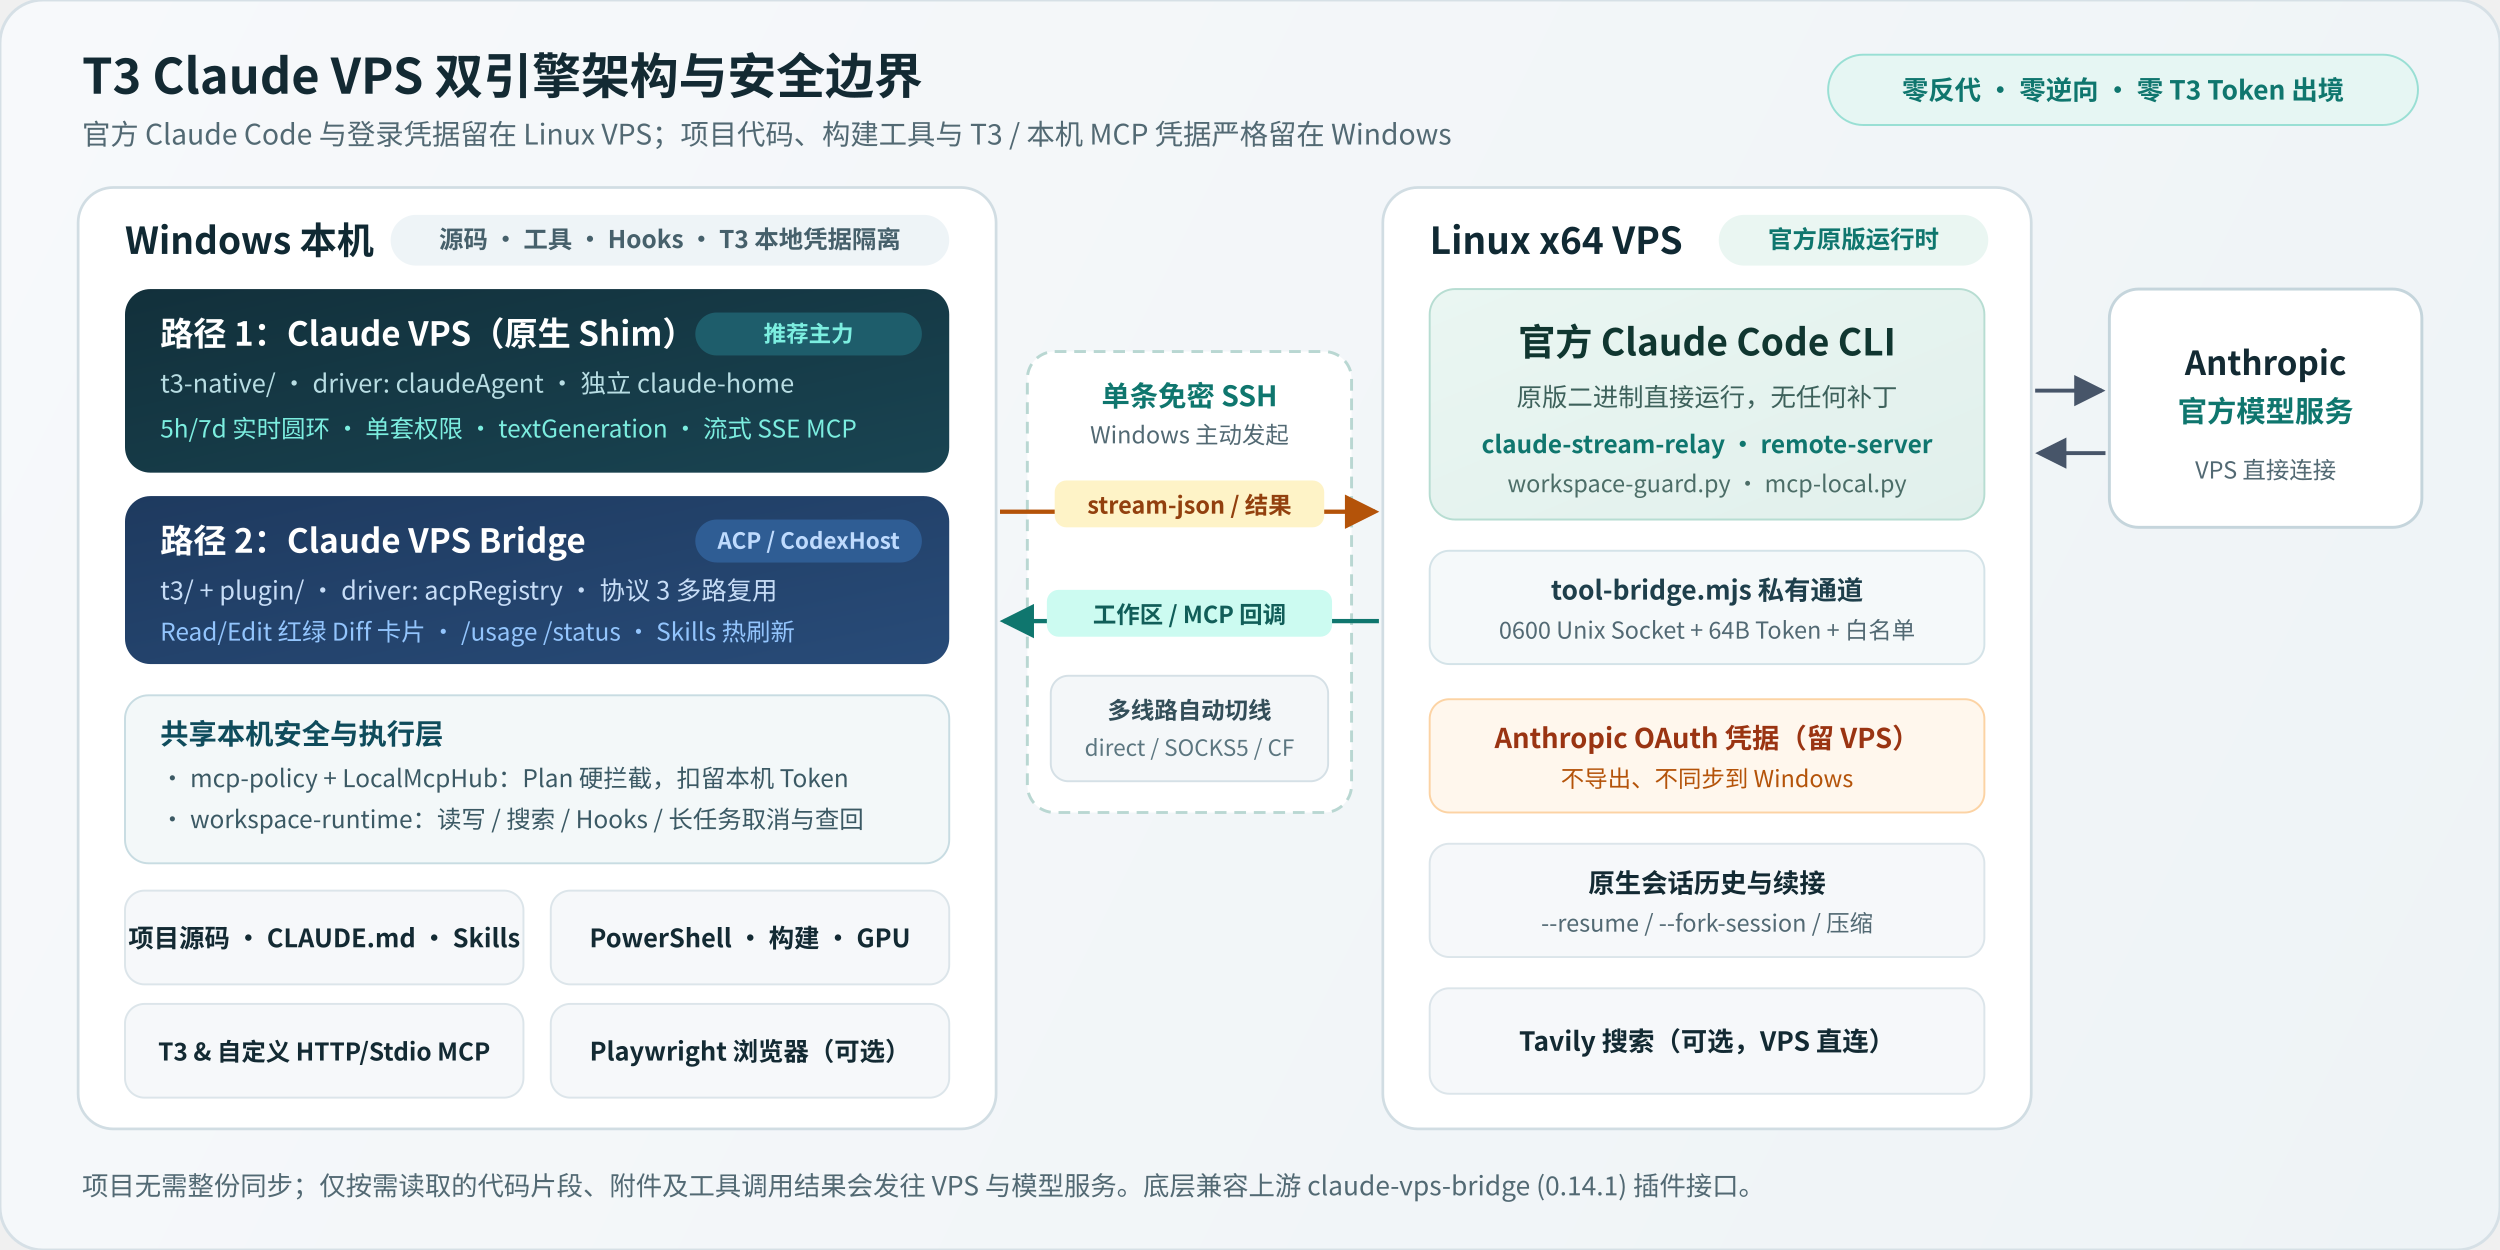
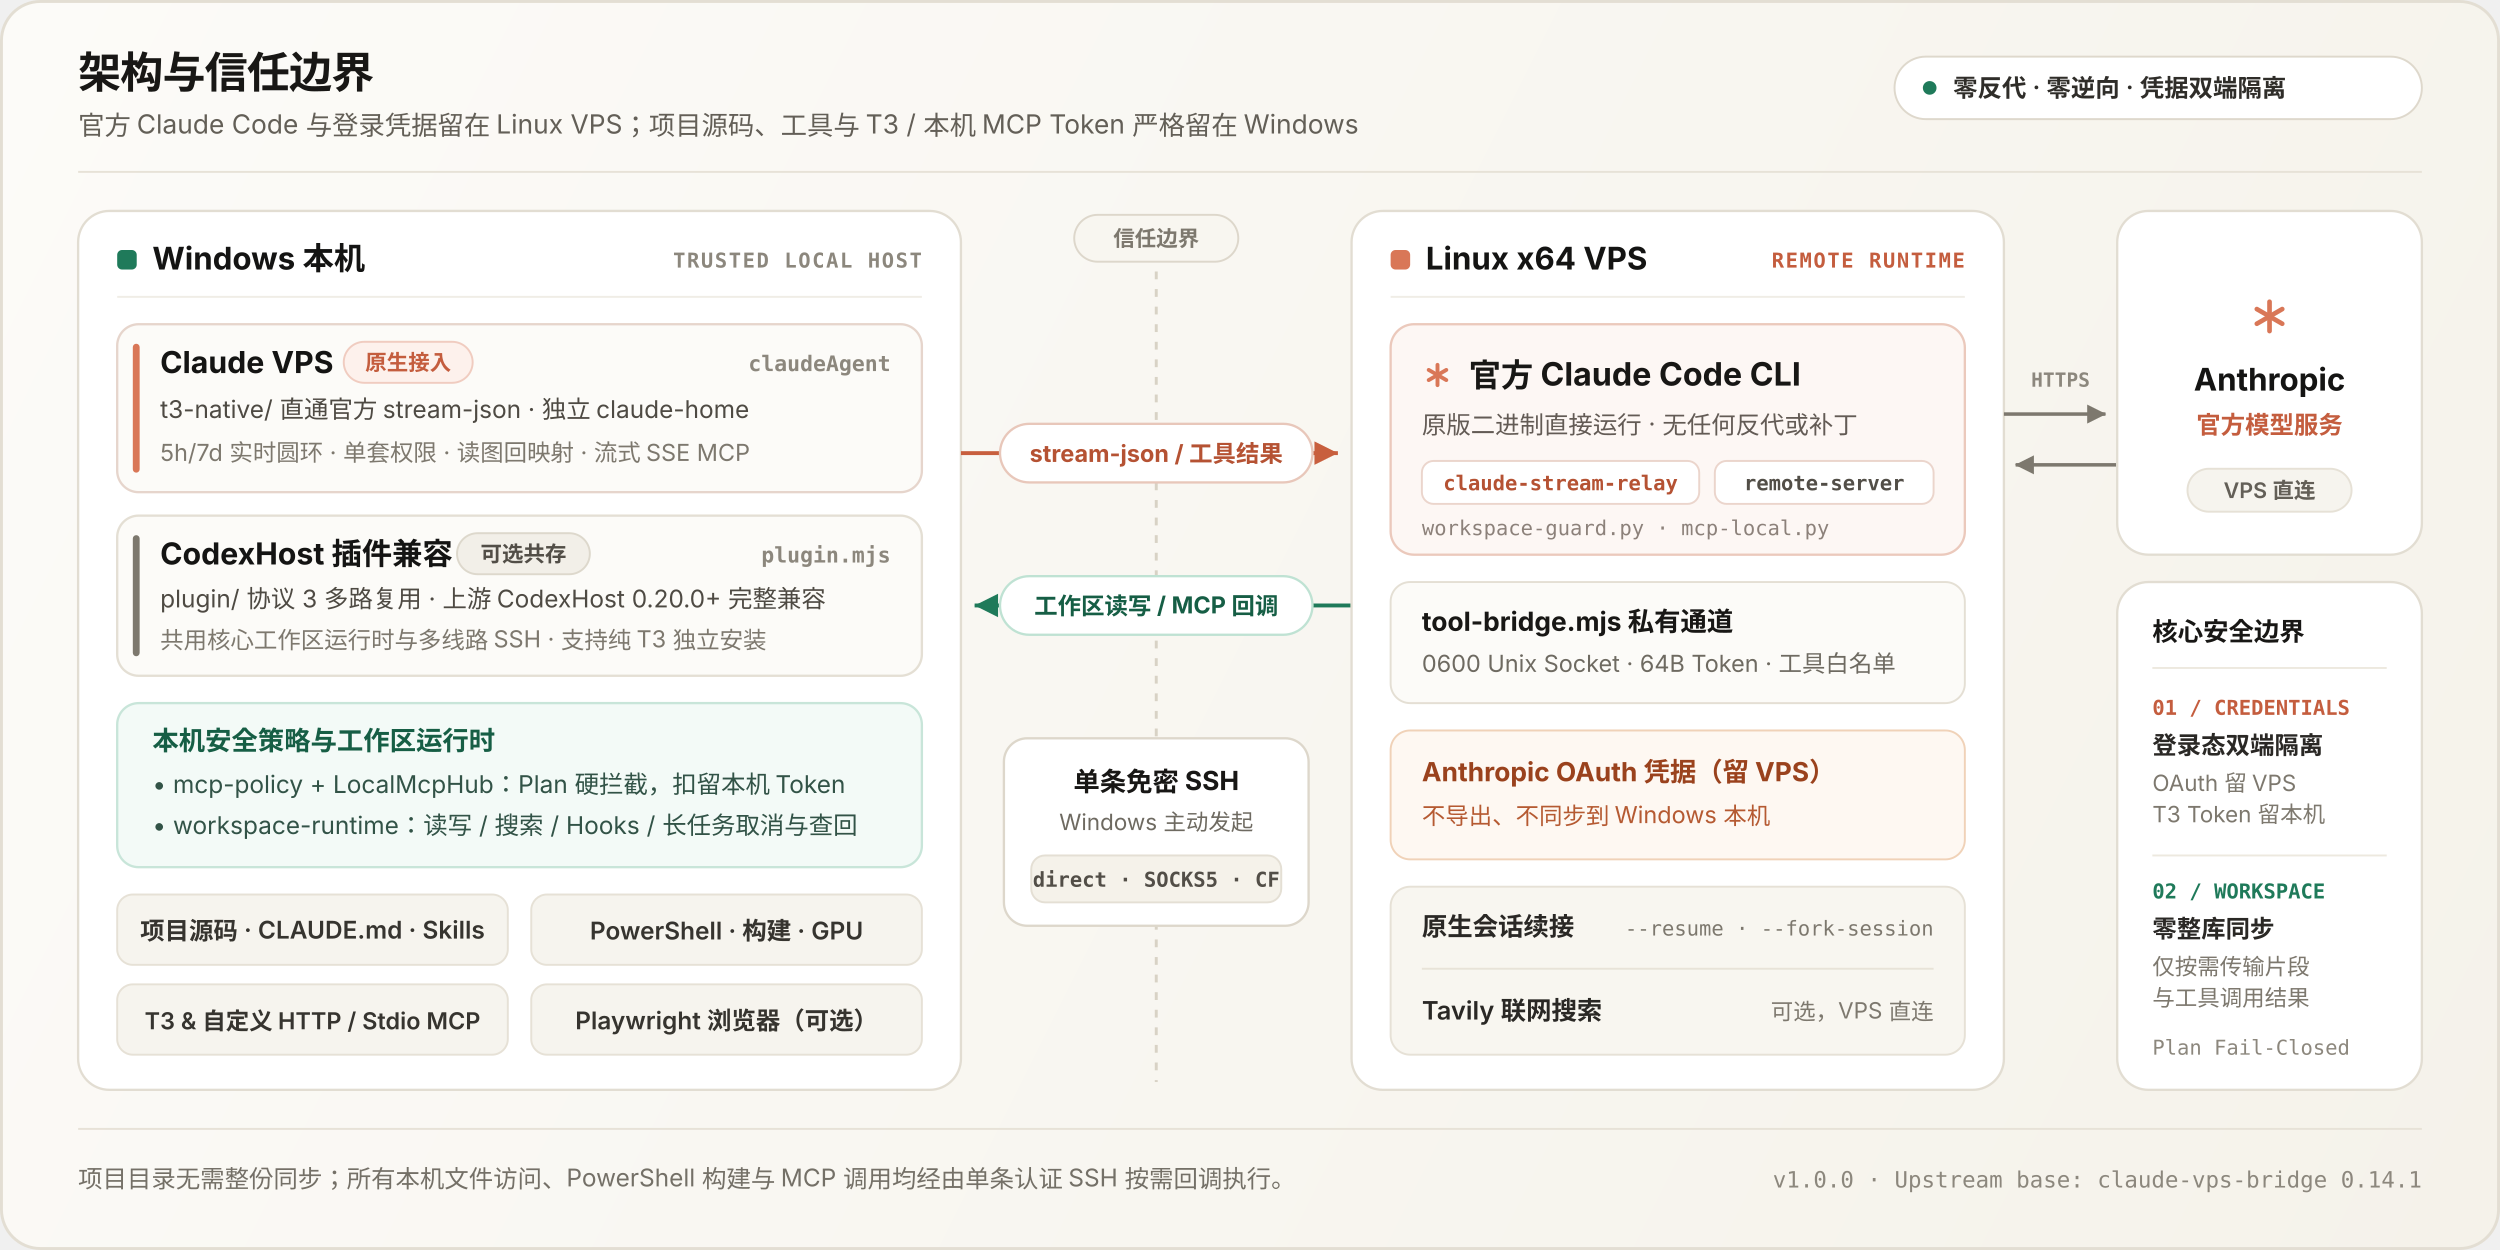
- <svg xmlns="http://www.w3.org/2000/svg" width="1280" height="640" viewBox="0 0 1280 640" role="img" aria-labelledby="title desc">
+ <svg xmlns="http://www.w3.org/2000/svg" width="1280" height="640" viewBox="0 0 1280 640" fill="none" role="img" aria-labelledby="title desc">
  <defs>
-     <linearGradient id="bg" x1="0" y1="0" x2="1280" y2="640" gradientUnits="userSpaceOnUse">
-       <stop offset="0%" stop-color="#F7F9FB" />
-       <stop offset="100%" stop-color="#EEF3F6" />
+     <linearGradient id="archBgL" x1="0" y1="0" x2="1280" y2="640" gradientUnits="userSpaceOnUse">
+       <stop offset="0%" stop-color="#FCFBF8" />
+       <stop offset="100%" stop-color="#F5F2EA" />
    </linearGradient>
-     <linearGradient id="nativeGrad" x1="0" y1="0" x2="1" y2="1">
-       <stop offset="0%" stop-color="#12303B" />
-       <stop offset="100%" stop-color="#194452" />
-     </linearGradient>
-     <linearGradient id="acpGrad" x1="0" y1="0" x2="1" y2="1">
-       <stop offset="0%" stop-color="#1E3A5F" />
-       <stop offset="100%" stop-color="#284B78" />
-     </linearGradient>
-     <linearGradient id="vpsGrad" x1="0" y1="0" x2="1" y2="1">
-       <stop offset="0%" stop-color="#EAF6F2" />
-       <stop offset="100%" stop-color="#E1F0EC" />
-     </linearGradient>
-     <marker id="arrowTeal" markerWidth="8" markerHeight="8" refX="7" refY="4" orient="auto">
-       <path d="M0 0 8 4 0 8Z" fill="#0F766E" />
+     <marker id="mTerraL" markerWidth="8" markerHeight="8" refX="7" refY="4" orient="auto">
+       <path d="M1 1L7 4L1 7Z" fill="#C85F3E" />
    </marker>
-     <marker id="arrowAmber" markerWidth="8" markerHeight="8" refX="7" refY="4" orient="auto">
-       <path d="M0 0 8 4 0 8Z" fill="#B45309" />
+     <marker id="mSageL" markerWidth="8" markerHeight="8" refX="7" refY="4" orient="auto">
+       <path d="M1 1L7 4L1 7Z" fill="#1F7A5A" />
    </marker>
-     <marker id="arrowSlate" markerWidth="8" markerHeight="8" refX="7" refY="4" orient="auto">
-       <path d="M0 0 8 4 0 8Z" fill="#475569" />
+     <marker id="mStoneL" markerWidth="7" markerHeight="7" refX="6" refY="3.5" orient="auto">
+       <path d="M0.8 0.8L6.2 3.5L0.8 6.2Z" fill="#7D786E" />
    </marker>
  </defs>
-   <rect width="1280" height="640" rx="22" fill="url(#bg)" stroke="#D6E0E6" stroke-width="1.5" />
-   <g font-family="Segoe UI, Microsoft YaHei, PingFang SC, Noto Sans CJK SC, sans-serif" fill="#132A33">
-     <text x="42" y="48" font-size="25" font-weight="800">T3 Claude VPS 双引擎架构与安全边界</text>
-     <text x="42" y="74" font-size="14.5" fill="#526973">官方 Claude Code 与登录凭据留在 Linux VPS；项目代码、构建工具与 T3 / 本机 MCP 凭据严格留在 Windows</text>
-     <rect x="936" y="28" width="302" height="36" rx="18" fill="#E6F6F3" stroke="#99DFD4" />
-     <text x="1087" y="51" text-anchor="middle" font-size="13.5" font-weight="700" fill="#0F766E">零反代 · 零逆向 · 零 T3 Token 出境</text>
-     <rect x="40" y="96" width="470" height="482" rx="18" fill="#FFFFFF" stroke="#D1DDE3" stroke-width="1.4" />
-     <text x="64" y="130" font-size="19" font-weight="800" fill="#102933">Windows 本机</text>
-     <rect x="200" y="110" width="286" height="26" rx="13" fill="#EEF4F7" />
-     <text x="343" y="127" text-anchor="middle" font-size="12.5" font-weight="600" fill="#46606B">源码 · 工具 · Hooks · T3 本地凭据隔离</text>
-     <rect x="64" y="148" width="422" height="94" rx="13" fill="url(#nativeGrad)" />
-     <rect x="356" y="160" width="116" height="22" rx="11" fill="#1E5D6B" />
-     <text x="414" y="175" text-anchor="middle" font-size="11.5" font-weight="700" fill="#7CEEE0">推荐主力</text>
-     <text x="82" y="177" font-size="17" font-weight="700" fill="#FFFFFF">路径 1：Claude VPS（原生 Shim）</text>
-     <text x="82" y="201" font-size="13" fill="#B8DDE3">t3-native/ · driver: claudeAgent · 独立 claude-home</text>
-     <text x="82" y="224" font-size="12.5" fill="#7CEEE0">5h/7d 实时圆环 · 单套权限 · textGeneration · 流式 SSE MCP</text>
-     <rect x="64" y="254" width="422" height="86" rx="13" fill="url(#acpGrad)" />
-     <rect x="356" y="266" width="116" height="22" rx="11" fill="#2F5D94" />
-     <text x="414" y="281" text-anchor="middle" font-size="11.5" font-weight="700" fill="#BFDBFE">ACP / CodexHost</text>
-     <text x="82" y="283" font-size="17" font-weight="700" fill="#FFFFFF">路径 2：Claude VPS Bridge</text>
-     <text x="82" y="307" font-size="13" fill="#C7DDF7">t3/ + plugin/ · driver: acpRegistry · 协议 3 多路复用</text>
-     <text x="82" y="328" font-size="12.5" fill="#93C5FD">Read/Edit 红绿 Diff 卡片 · /usage /status · Skills 热刷新</text>
-     <rect x="64" y="356" width="422" height="86" rx="12" fill="#F3F8F9" stroke="#C8DCE2" />
-     <text x="82" y="381" font-size="14.5" font-weight="700" fill="#0F4C5C">共享本机安全与执行层</text>
-     <text x="82" y="403" font-size="12.5" fill="#3B5964">• mcp-policy + LocalMcpHub：Plan 硬拦截，扣留本机 Token</text>
-     <text x="82" y="424" font-size="12.5" fill="#3B5964">• workspace-runtime：读写 / 搜索 / Hooks / 长任务取消与查回</text>
-     <rect x="64" y="456" width="204" height="48" rx="10" fill="#F6F8FA" stroke="#DCE5EA" />
-     <text x="166" y="485" text-anchor="middle" font-size="13" font-weight="600">项目源码 · CLAUDE.md · Skills</text>
-     <rect x="282" y="456" width="204" height="48" rx="10" fill="#F6F8FA" stroke="#DCE5EA" />
-     <text x="384" y="485" text-anchor="middle" font-size="13" font-weight="600">PowerShell · 构建 · GPU</text>
-     <rect x="64" y="514" width="204" height="48" rx="10" fill="#F6F8FA" stroke="#DCE5EA" />
-     <text x="166" y="543" text-anchor="middle" font-size="12.5" font-weight="600">T3 &amp; 自定义 HTTP/Stdio MCP</text>
-     <rect x="282" y="514" width="204" height="48" rx="10" fill="#F6F8FA" stroke="#DCE5EA" />
-     <text x="384" y="543" text-anchor="middle" font-size="13" font-weight="600">Playwright 浏览器（可选）</text>
-     <rect x="526" y="180" width="166" height="236" rx="14" fill="#FFFFFF" stroke="#B9D7D2" stroke-dasharray="6 4" stroke-width="1.5" />
-     <text x="609" y="208" text-anchor="middle" font-size="14.5" font-weight="800" fill="#0F766E">单条免密 SSH</text>
-     <text x="609" y="227" text-anchor="middle" font-size="12" fill="#526973">Windows 主动发起</text>
-     <path d="M512 262H704" fill="none" stroke="#B45309" stroke-width="2.2" marker-end="url(#arrowAmber)" />
-     <rect x="540" y="246" width="138" height="24" rx="6" fill="#FEF3C7" />
-     <text x="609" y="263" text-anchor="middle" font-size="12" font-weight="700" fill="#92400E">stream-json / 结果</text>
-     <path d="M706 318H514" fill="none" stroke="#0F766E" stroke-width="2.2" marker-end="url(#arrowTeal)" />
-     <rect x="536" y="302" width="146" height="24" rx="6" fill="#CCFBF1" />
-     <text x="609" y="319" text-anchor="middle" font-size="12" font-weight="700" fill="#115E59">工作区 / MCP 回调</text>
-     <rect x="538" y="346" width="142" height="54" rx="9" fill="#F4F7F9" stroke="#D5E0E6" />
-     <text x="609" y="368" text-anchor="middle" font-size="12" font-weight="700" fill="#334E59">多线路自动切线</text>
-     <text x="609" y="387" text-anchor="middle" font-size="11.5" fill="#5C7680">direct / SOCKS5 / CF</text>
-     <rect x="708" y="96" width="332" height="482" rx="18" fill="#FFFFFF" stroke="#D1DDE3" stroke-width="1.4" />
-     <text x="732" y="130" font-size="19" font-weight="800" fill="#102933">Linux x64 VPS</text>
-     <rect x="880" y="110" width="138" height="26" rx="13" fill="#EAF6F2" />
-     <text x="949" y="127" text-anchor="middle" font-size="12.5" font-weight="600" fill="#0F766E">官方原版运行时</text>
-     <rect x="732" y="148" width="284" height="118" rx="13" fill="url(#vpsGrad)" stroke="#B7DDD2" />
-     <text x="874" y="182" text-anchor="middle" font-size="19" font-weight="800" fill="#103630">官方 Claude Code CLI</text>
-     <text x="874" y="208" text-anchor="middle" font-size="13" fill="#3D615B">原版二进制直接运行，无任何补丁</text>
-     <text x="874" y="232" text-anchor="middle" font-size="12.5" font-weight="600" fill="#0F766E">claude-stream-relay · remote-server</text>
-     <text x="874" y="252" text-anchor="middle" font-size="12" fill="#4C6D67">workspace-guard.py · mcp-local.py</text>
-     <rect x="732" y="282" width="284" height="58" rx="10" fill="#F5F9FA" stroke="#D4E3E8" />
-     <text x="874" y="307" text-anchor="middle" font-size="13.5" font-weight="700" fill="#1E3F4B">tool-bridge.mjs 私有通道</text>
-     <text x="874" y="327" text-anchor="middle" font-size="12" fill="#526973">0600 Unix Socket + 64B Token + 白名单</text>
-     <rect x="732" y="358" width="284" height="58" rx="10" fill="#FFF7ED" stroke="#FCD3A4" />
-     <text x="874" y="383" text-anchor="middle" font-size="14" font-weight="700" fill="#9A3412">Anthropic OAuth 凭据（留 VPS）</text>
-     <text x="874" y="403" text-anchor="middle" font-size="12" fill="#B45309">不导出、不同步到 Windows</text>
-     <rect x="732" y="432" width="284" height="58" rx="10" fill="#F6F8FA" stroke="#DCE5EA" />
-     <text x="874" y="457" text-anchor="middle" font-size="13.5" font-weight="600">原生会话历史与续接</text>
-     <text x="874" y="477" text-anchor="middle" font-size="12" fill="#526973">--resume / --fork-session / 压缩</text>
-     <rect x="732" y="506" width="284" height="54" rx="10" fill="#F6F8FA" stroke="#DCE5EA" />
-     <text x="874" y="538" text-anchor="middle" font-size="13.5" font-weight="600">Tavily 搜索（可选，VPS 直连）</text>
-     <path d="M1042 200H1076" fill="none" stroke="#475569" stroke-width="2" marker-end="url(#arrowSlate)" />
-     <path d="M1078 232H1044" fill="none" stroke="#475569" stroke-width="2" marker-end="url(#arrowSlate)" />
-     <rect x="1080" y="148" width="160" height="122" rx="15" fill="#FFFFFF" stroke="#C5D5DC" stroke-width="1.5" />
-     <text x="1160" y="192" text-anchor="middle" font-size="17" font-weight="800" fill="#132A33">Anthropic</text>
-     <text x="1160" y="216" text-anchor="middle" font-size="15" font-weight="700" fill="#0F766E">官方模型服务</text>
-     <text x="1160" y="245" text-anchor="middle" font-size="12" fill="#526973">VPS 直接连接</text>
-     <text x="42" y="612" font-size="13.5" fill="#526973">项目无需整份同步；仅按需读取的代码片段、附件及工具调用结果会发往 VPS 与模型服务。底层兼容上游 claude-vps-bridge (0.14.1) 插件接口。</text>
+   <rect x="0.75" y="0.75" width="1278.5" height="638.5" rx="20" fill="url(#archBgL)" stroke="#E3DED3" stroke-width="1.5" />
+   <g font-family="-apple-system, BlinkMacSystemFont, 'Segoe UI', 'PingFang SC', 'Hiragino Sans GB', 'Microsoft YaHei', sans-serif" fill="#181715">
+     <text x="40" y="45" font-size="22" font-weight="750" letter-spacing="-0.4">架构与信任边界</text>
+     <text x="40" y="69" font-size="13.5" fill="#635F57">官方 Claude Code 与登录凭据留在 Linux VPS；项目源码、工具与 T3 / 本机 MCP Token 严格留在 Windows</text>
+     <rect x="970" y="29" width="270" height="32" rx="16" fill="#FFFFFF" stroke="#DED8CC" />
+     <circle cx="988" cy="45" r="3.5" fill="#1F7A5A" />
+     <text x="1000" y="49.5" font-size="12.5" font-weight="600" fill="#2F2D29">零反代 · 零逆向 · 凭据双端隔离</text>
+     <line x1="40" y1="88" x2="1240" y2="88" stroke="#E7E2D7" stroke-width="1" />
+     <rect x="40" y="108" width="452" height="450" rx="16" fill="#FFFFFF" stroke="#E2DDD2" stroke-width="1.2" />
+     <rect x="60" y="128" width="10" height="10" rx="2.5" fill="#1F7A5A" />
+     <text x="78" y="138" font-size="16" font-weight="750" fill="#141413">Windows 本机</text>
+     <text x="472" y="137" text-anchor="end" font-family="ui-monospace, Consolas, monospace" font-size="10.5" font-weight="600" letter-spacing="0.8" fill="#8C877D">TRUSTED LOCAL HOST</text>
+     <line x1="60" y1="152" x2="472" y2="152" stroke="#F0EDE6" stroke-width="1" />
+     <rect x="60" y="166" width="412" height="86" rx="11" fill="#FCFBF8" stroke="#E6D5CC" stroke-width="1.2" />
+     <rect x="68" y="176" width="3.5" height="66" rx="1.75" fill="#D97757" />
+     <text x="82" y="191" font-size="15.5" font-weight="750" fill="#141413">Claude VPS</text>
+     <rect x="176" y="175" width="66" height="21" rx="10.5" fill="#FDF1EC" stroke="#F0CCC0" />
+     <text x="209" y="189.5" text-anchor="middle" font-size="11" font-weight="700" fill="#C45D3E">原生接入</text>
+     <text x="456" y="190" text-anchor="end" font-family="ui-monospace, Consolas, monospace" font-size="11" font-weight="600" fill="#8C877D">claudeAgent</text>
+     <text x="82" y="214" font-size="12.5" fill="#4E4A43">t3-native/ 直通官方 stream-json · 独立 claude-home</text>
+     <text x="82" y="236" font-size="12" fill="#7D786E">5h/7d 实时圆环 · 单套权限 · 读图回映射 · 流式 SSE MCP</text>
+     <rect x="60" y="264" width="412" height="82" rx="11" fill="#FCFBF8" stroke="#E4DFD4" stroke-width="1.2" />
+     <rect x="68" y="274" width="3.5" height="62" rx="1.75" fill="#7D786E" />
+     <text x="82" y="289" font-size="15.5" font-weight="750" fill="#141413">CodexHost 插件兼容</text>
+     <rect x="234" y="273" width="68" height="21" rx="10.5" fill="#F2EFE8" stroke="#DDD8CC" />
+     <text x="268" y="287.5" text-anchor="middle" font-size="11" font-weight="600" fill="#524E47">可选共存</text>
+     <text x="456" y="288" text-anchor="end" font-family="ui-monospace, Consolas, monospace" font-size="11" font-weight="600" fill="#8C877D">plugin.mjs</text>
+     <text x="82" y="311" font-size="12.5" fill="#4E4A43">plugin/ 协议 3 多路复用 · 上游 CodexHost 0.20.0+ 完整兼容</text>
+     <text x="82" y="332" font-size="12" fill="#7D786E">共用核心工作区运行时与多线路 SSH · 支持纯 T3 独立安装</text>
+     <rect x="60" y="360" width="412" height="84" rx="11" fill="#F3FAF7" stroke="#C8E5D9" stroke-width="1.2" />
+     <text x="78" y="384" font-size="13.5" font-weight="750" fill="#165E45">本机安全策略与工作区运行时</text>
+     <text x="78" y="406" font-size="12.5" fill="#325347">• mcp-policy + LocalMcpHub：Plan 硬拦截，扣留本机 Token</text>
+     <text x="78" y="427" font-size="12.5" fill="#325347">• workspace-runtime：读写 / 搜索 / Hooks / 长任务取消与查回</text>
+     <rect x="60" y="458" width="200" height="36" rx="8" fill="#F6F4EE" stroke="#E6E1D6" />
+     <text x="160" y="481" text-anchor="middle" font-size="12.5" font-weight="600" fill="#36342F">项目源码 · CLAUDE.md · Skills</text>
+     <rect x="272" y="458" width="200" height="36" rx="8" fill="#F6F4EE" stroke="#E6E1D6" />
+     <text x="372" y="481" text-anchor="middle" font-size="12.5" font-weight="600" fill="#36342F">PowerShell · 构建 · GPU</text>
+     <rect x="60" y="504" width="200" height="36" rx="8" fill="#F6F4EE" stroke="#E6E1D6" />
+     <text x="160" y="527" text-anchor="middle" font-size="12" font-weight="600" fill="#36342F">T3 &amp; 自定义 HTTP / Stdio MCP</text>
+     <rect x="272" y="504" width="200" height="36" rx="8" fill="#F6F4EE" stroke="#E6E1D6" />
+     <text x="372" y="527" text-anchor="middle" font-size="12.5" font-weight="600" fill="#36342F">Playwright 浏览器（可选）</text>
+     <line x1="592" y1="112" x2="592" y2="554" stroke="#D8D2C5" stroke-width="1.5" stroke-dasharray="4 5" />
+     <rect x="550" y="110" width="84" height="24" rx="12" fill="#F8F6F0" stroke="#DDD7CB" />
+     <text x="592" y="126" text-anchor="middle" font-size="11" font-weight="700" fill="#7D786E">信任边界</text>
+     <path d="M492 232H685" stroke="#C85F3E" stroke-width="2" marker-end="url(#mTerraL)" />
+     <rect x="512" y="217" width="160" height="30" rx="15" fill="#FFFFFF" stroke="#E8C7BA" stroke-width="1.2" />
+     <text x="592" y="236.5" text-anchor="middle" font-size="12" font-weight="700" fill="#B55233">stream-json / 工具结果</text>
+     <path d="M692 310H499" stroke="#1F7A5A" stroke-width="2" marker-end="url(#mSageL)" />
+     <rect x="512" y="295" width="160" height="30" rx="15" fill="#FFFFFF" stroke="#BFE2D3" stroke-width="1.2" />
+     <text x="592" y="314.5" text-anchor="middle" font-size="12" font-weight="700" fill="#165E45">工作区读写 / MCP 回调</text>
+     <rect x="514" y="378" width="156" height="96" rx="12" fill="#FFFFFF" stroke="#DDD7CB" stroke-width="1.2" />
+     <text x="592" y="405" text-anchor="middle" font-size="13.5" font-weight="750" fill="#181715">单条免密 SSH</text>
+     <text x="592" y="425" text-anchor="middle" font-size="11.5" fill="#6E6A61">Windows 主动发起</text>
+     <rect x="528" y="438" width="128" height="24" rx="7" fill="#F5F2EA" stroke="#E4DFD4" />
+     <text x="592" y="454" text-anchor="middle" font-family="ui-monospace, Consolas, monospace" font-size="10.5" font-weight="600" fill="#524E47">direct · SOCKS5 · CF</text>
+     <rect x="692" y="108" width="334" height="450" rx="16" fill="#FFFFFF" stroke="#E2DDD2" stroke-width="1.2" />
+     <rect x="712" y="128" width="10" height="10" rx="2.5" fill="#D97757" />
+     <text x="730" y="138" font-size="16" font-weight="750" fill="#141413">Linux x64 VPS</text>
+     <text x="1006" y="137" text-anchor="end" font-family="ui-monospace, Consolas, monospace" font-size="10.5" font-weight="600" letter-spacing="0.8" fill="#C45D3E">REMOTE RUNTIME</text>
+     <line x1="712" y1="152" x2="1006" y2="152" stroke="#F0EDE6" stroke-width="1" />
+     <rect x="712" y="166" width="294" height="118" rx="12" fill="#FDF7F4" stroke="#EBC9BC" stroke-width="1.2" />
+     <g transform="translate(736 192)" stroke="#D97757" stroke-width="2" stroke-linecap="round">
+       <line x1="0" y1="-5.2" x2="0" y2="5.2" />
+       <line x1="-4.5" y1="-2.6" x2="4.5" y2="2.6" />
+       <line x1="4.5" y1="-2.6" x2="-4.5" y2="2.6" />
+     </g>
+     <text x="752" y="198" font-size="16.5" font-weight="750" fill="#181715">官方 Claude Code CLI</text>
+     <text x="728" y="222" font-size="12.5" fill="#635B55">原版二进制直接运行 · 无任何反代或补丁</text>
+     <rect x="728" y="236" width="142" height="22" rx="6" fill="#FFFFFF" stroke="#EBD5CC" />
+     <text x="799" y="251" text-anchor="middle" font-family="ui-monospace, Consolas, monospace" font-size="10.5" font-weight="600" fill="#B55233">claude-stream-relay</text>
+     <rect x="878" y="236" width="112" height="22" rx="6" fill="#FFFFFF" stroke="#EBD5CC" />
+     <text x="934" y="251" text-anchor="middle" font-family="ui-monospace, Consolas, monospace" font-size="10.5" font-weight="600" fill="#524E47">remote-server</text>
+     <text x="728" y="274" font-family="ui-monospace, Consolas, monospace" font-size="10.5" fill="#8C817A">workspace-guard.py · mcp-local.py</text>
+     <rect x="712" y="298" width="294" height="62" rx="10" fill="#FCFBF8" stroke="#E4DFD4" />
+     <text x="728" y="323" font-size="13.5" font-weight="700" fill="#181715">tool-bridge.mjs 私有通道</text>
+     <text x="728" y="344" font-size="12" fill="#6E6A61">0600 Unix Socket · 64B Token · 工具白名单</text>
+     <rect x="712" y="374" width="294" height="66" rx="10" fill="#FEF8F2" stroke="#F0D2B8" />
+     <text x="728" y="400" font-size="13.5" font-weight="750" fill="#9A421D">Anthropic OAuth 凭据（留 VPS）</text>
+     <text x="728" y="422" font-size="12" fill="#B55A32">不导出、不同步到 Windows 本机</text>
+     <rect x="712" y="454" width="294" height="86" rx="10" fill="#F8F6F0" stroke="#E6E1D6" />
+     <text x="728" y="479" font-size="13" font-weight="700" fill="#2A2825">原生会话续接</text>
+     <text x="990" y="479" text-anchor="end" font-family="ui-monospace, Consolas, monospace" font-size="10.5" fill="#7D786E">--resume · --fork-session</text>
+     <line x1="728" y1="496" x2="990" y2="496" stroke="#E8E3D8" stroke-width="1" />
+     <text x="728" y="522" font-size="13" font-weight="600" fill="#2A2825">Tavily 联网搜索</text>
+     <text x="990" y="522" text-anchor="end" font-size="11.5" fill="#7D786E">可选，VPS 直连</text>
+     <text x="1055" y="198" text-anchor="middle" font-family="ui-monospace, Consolas, monospace" font-size="10" font-weight="600" fill="#8C877D">HTTPS</text>
+     <path d="M1026 212H1078" stroke="#7D786E" stroke-width="1.8" marker-end="url(#mStoneL)" />
+     <path d="M1084 238H1032" stroke="#7D786E" stroke-width="1.8" marker-end="url(#mStoneL)" />
+     <rect x="1084" y="108" width="156" height="176" rx="16" fill="#FFFFFF" stroke="#E2DDD2" stroke-width="1.2" />
+     <g transform="translate(1162 162)" stroke="#D97757" stroke-width="2.4" stroke-linecap="round">
+       <line x1="0" y1="-7.5" x2="0" y2="7.5" />
+       <line x1="-6.5" y1="-3.75" x2="6.5" y2="3.75" />
+       <line x1="6.5" y1="-3.75" x2="-6.5" y2="3.75" />
+     </g>
+     <text x="1162" y="200" text-anchor="middle" font-size="16" font-weight="750" fill="#141413">Anthropic</text>
+     <text x="1162" y="222" text-anchor="middle" font-size="12.5" font-weight="600" fill="#C45D3E">官方模型服务</text>
+     <rect x="1120" y="240" width="84" height="22" rx="11" fill="#F6F4EE" stroke="#E6E1D6" />
+     <text x="1162" y="255" text-anchor="middle" font-size="11" font-weight="600" fill="#635F57">VPS 直连</text>
+     <rect x="1084" y="298" width="156" height="260" rx="16" fill="#FFFFFF" stroke="#E2DDD2" stroke-width="1.2" />
+     <text x="1102" y="328" font-size="13" font-weight="750" fill="#181715">核心安全边界</text>
+     <line x1="1102" y1="342" x2="1222" y2="342" stroke="#EDE9DF" stroke-width="1" />
+     <text x="1102" y="366" font-family="ui-monospace, Consolas, monospace" font-size="10.5" font-weight="700" fill="#C45D3E">01 / CREDENTIALS</text>
+     <text x="1102" y="386" font-size="12.5" font-weight="600" fill="#2A2825">登录态双端隔离</text>
+     <text x="1102" y="405" font-size="11.5" fill="#7D786E">OAuth 留 VPS</text>
+     <text x="1102" y="421" font-size="11.5" fill="#7D786E">T3 Token 留本机</text>
+     <line x1="1102" y1="438" x2="1222" y2="438" stroke="#EDE9DF" stroke-width="1" />
+     <text x="1102" y="460" font-family="ui-monospace, Consolas, monospace" font-size="10.5" font-weight="700" fill="#1F7A5A">02 / WORKSPACE</text>
+     <text x="1102" y="480" font-size="12.5" font-weight="600" fill="#2A2825">零整库同步</text>
+     <text x="1102" y="499" font-size="11.5" fill="#7D786E">仅按需传输片段</text>
+     <text x="1102" y="515" font-size="11.5" fill="#7D786E">与工具调用结果</text>
+     <text x="1102" y="540" font-family="ui-monospace, Consolas, monospace" font-size="10.5" fill="#8C877D">Plan Fail-Closed</text>
+     <line x1="40" y1="578" x2="1240" y2="578" stroke="#E7E2D7" stroke-width="1" />
+     <text x="40" y="608" font-size="12.5" fill="#747067">项目目录无需整份同步；所有本机文件访问、PowerShell 构建与 MCP 调用均经由单条认证 SSH 按需回调执行。</text>
+     <text x="1240" y="608" text-anchor="end" font-family="ui-monospace, Consolas, monospace" font-size="11.5" fill="#8C877D">v1.0.0 · Upstream base: claude-vps-bridge 0.14.1</text>
  </g>
</svg>
